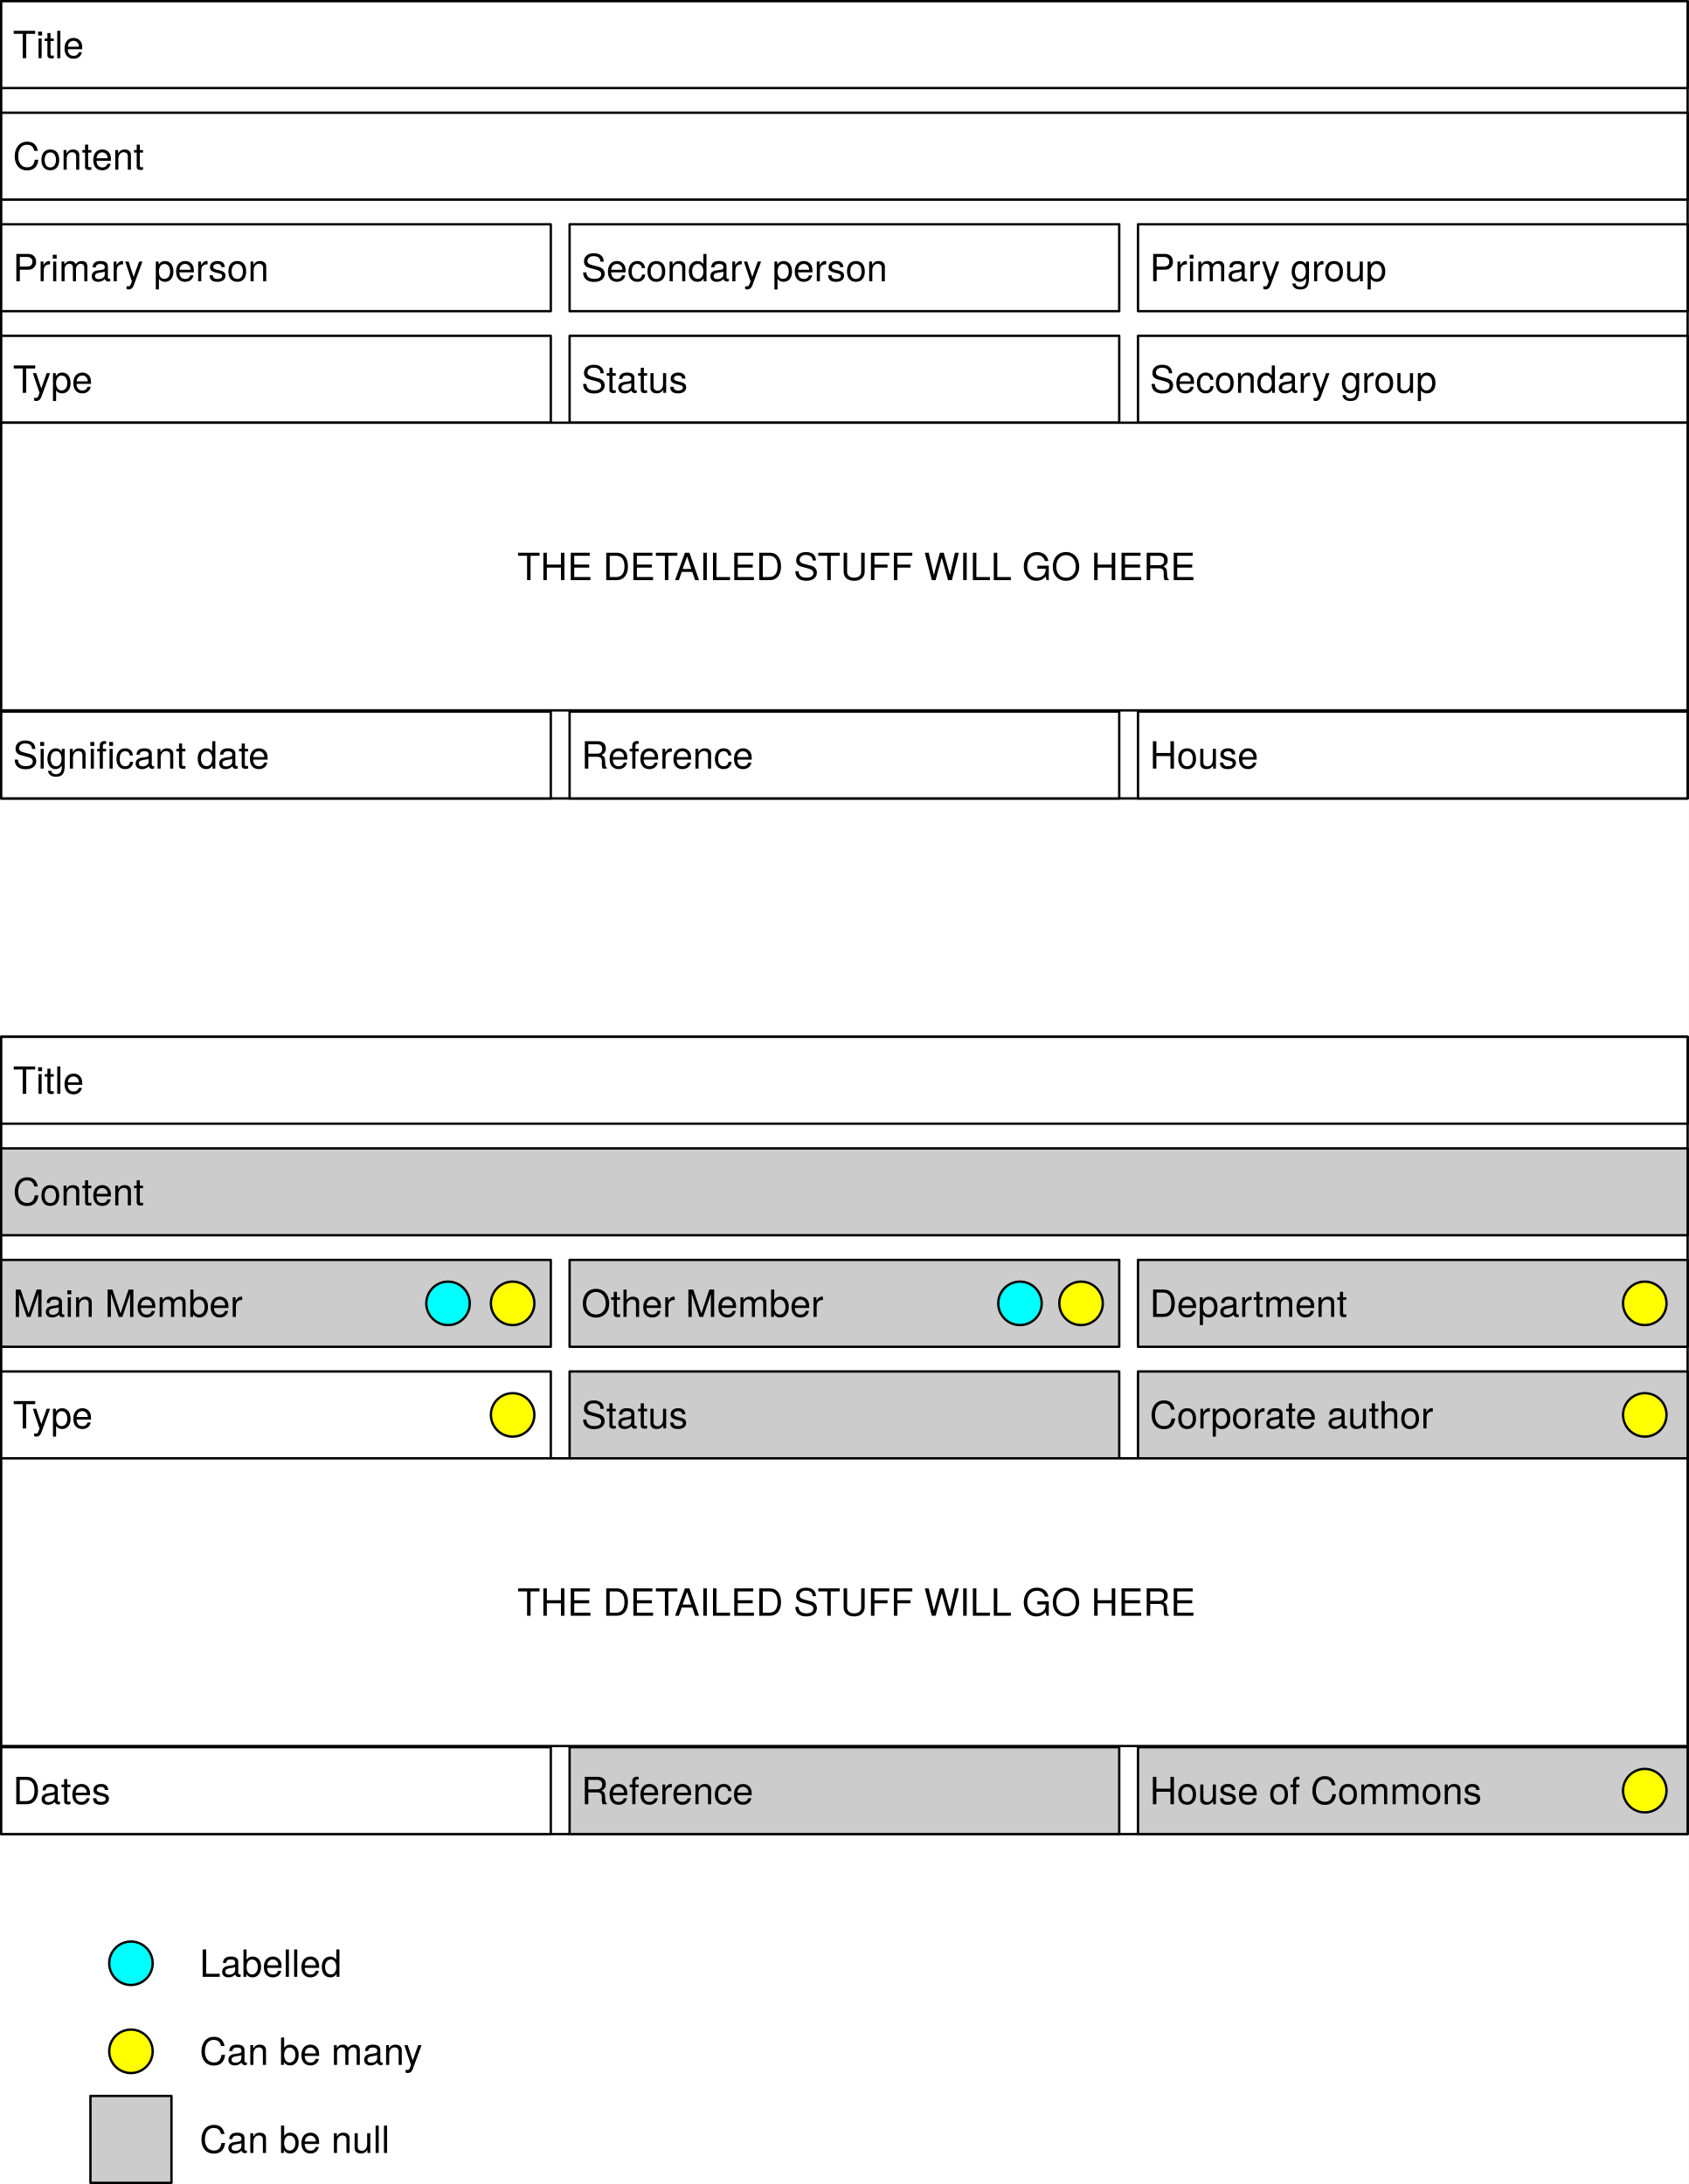
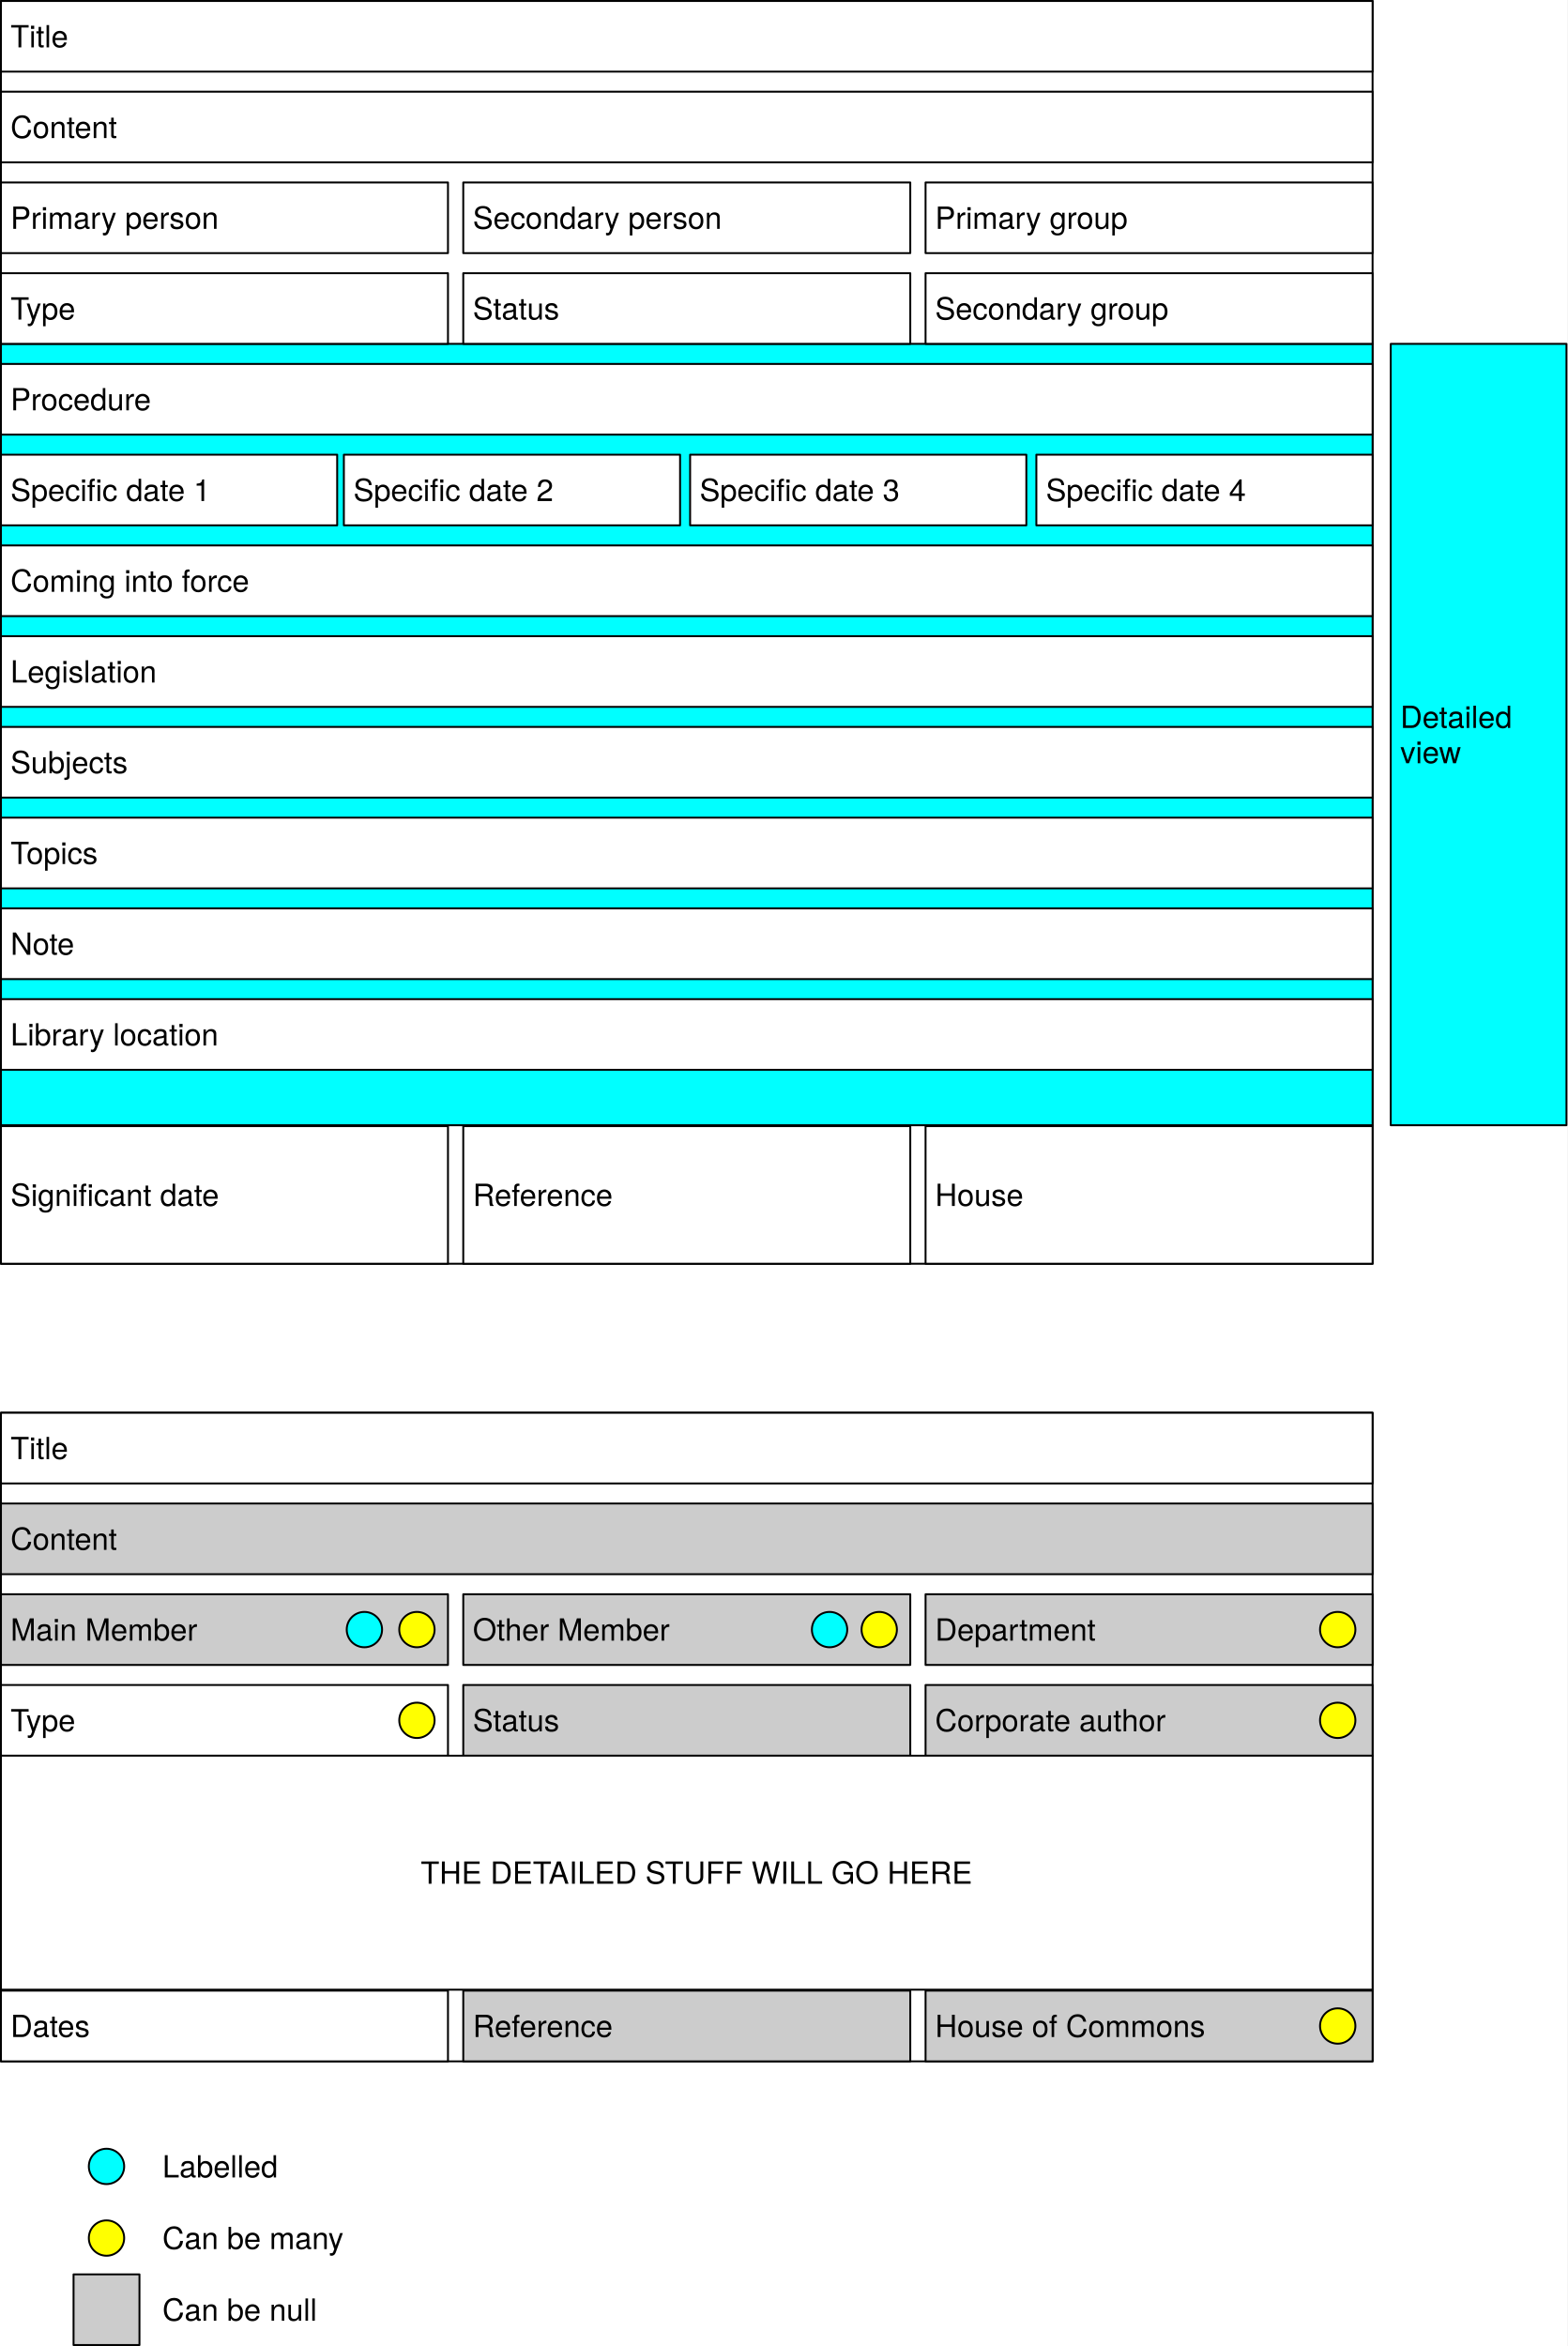
- <svg xmlns="http://www.w3.org/2000/svg" version="1.1" viewBox="121.5 -243.5 719 930" width="719" height="930">
+ <svg xmlns="http://www.w3.org/2000/svg" version="1.1" viewBox="121.5 -541.5 820.5 1228" width="820.5" height="1228">
  <defs />
  <g id="Canvas_1" stroke-opacity="1" stroke-dasharray="none" stroke="none" fill="none" fill-opacity="1">
-     <rect fill="white" x="121.5" y="-243.5" width="719" height="930" />
+     <rect fill="white" x="121.5" y="-541.5" width="820.5" height="1228" />
    <g id="Canvas_1_Layer_1">
+       <g id="Graphic_51">
+         <rect x="122" y="-541" width="718" height="661" fill="white" />
+         <rect x="122" y="-541" width="718" height="661" stroke="black" stroke-linecap="round" stroke-linejoin="round" stroke-width="1" />
+       </g>
+       <g id="Graphic_59">
+         <rect x="122" y="-361.5" width="718" height="409" fill="aqua" />
+         <rect x="122" y="-361.5" width="718" height="409" stroke="black" stroke-linecap="round" stroke-linejoin="round" stroke-width="1" />
+       </g>
      <g id="Graphic_2">
        <rect x="122" y="198" width="718" height="339.5" fill="white" />
        <rect x="122" y="198" width="718" height="339.5" stroke="black" stroke-linecap="round" stroke-linejoin="round" stroke-width="1" />
      </g>
      <g id="Graphic_4">
        <rect x="122" y="198" width="718" height="37" fill="white" />
        <rect x="122" y="198" width="718" height="37" stroke="black" stroke-linecap="round" stroke-linejoin="round" stroke-width="1" />
        <text transform="translate(127 207.276)" fill="black">
          <tspan font-family="Helvetica Neue" font-size="16" fill="black" x="0" y="15" xml:space="preserve">Title</tspan>
        </text>
      </g>
      <g id="Graphic_5">
        <rect x="122" y="245.5" width="718" height="37" fill="#ccc" />
        <rect x="122" y="245.5" width="718" height="37" stroke="black" stroke-linecap="round" stroke-linejoin="round" stroke-width="1" />
        <text transform="translate(127 254.776)" fill="black">
          <tspan font-family="Helvetica Neue" font-size="16" fill="black" x="0" y="15" xml:space="preserve">Content</tspan>
        </text>
      </g>
      <g id="Graphic_6">
        <rect x="122" y="293" width="234" height="37" fill="#ccc" />
        <rect x="122" y="293" width="234" height="37" stroke="black" stroke-linecap="round" stroke-linejoin="round" stroke-width="1" />
        <text transform="translate(127 302.276)" fill="black">
          <tspan font-family="Helvetica Neue" font-size="16" fill="black" x="0" y="15" xml:space="preserve">Main Member</tspan>
        </text>
      </g>
      <g id="Graphic_7">
        <rect x="364" y="293" width="234" height="37" fill="#ccc" />
        <rect x="364" y="293" width="234" height="37" stroke="black" stroke-linecap="round" stroke-linejoin="round" stroke-width="1" />
        <text transform="translate(369 302.276)" fill="black">
          <tspan font-family="Helvetica Neue" font-size="16" fill="black" x="0" y="15" xml:space="preserve">Other Member</tspan>
        </text>
      </g>
      <g id="Graphic_8">
        <rect x="606" y="293" width="234" height="37" fill="#ccc" />
        <rect x="606" y="293" width="234" height="37" stroke="black" stroke-linecap="round" stroke-linejoin="round" stroke-width="1" />
        <text transform="translate(611 302.276)" fill="black">
          <tspan font-family="Helvetica Neue" font-size="16" fill="black" x="0" y="15" xml:space="preserve">Department</tspan>
        </text>
      </g>
      <g id="Graphic_9">
        <rect x="122" y="500.5" width="234" height="37" fill="white" />
        <rect x="122" y="500.5" width="234" height="37" stroke="black" stroke-linecap="round" stroke-linejoin="round" stroke-width="1" />
        <text transform="translate(127 509.776)" fill="black">
          <tspan font-family="Helvetica Neue" font-size="16" fill="black" x="0" y="15" xml:space="preserve">Dates</tspan>
        </text>
      </g>
      <g id="Graphic_10">
        <rect x="364" y="500.5" width="234" height="37" fill="#ccc" />
        <rect x="364" y="500.5" width="234" height="37" stroke="black" stroke-linecap="round" stroke-linejoin="round" stroke-width="1" />
        <text transform="translate(369 509.776)" fill="black">
          <tspan font-family="Helvetica Neue" font-size="16" fill="black" x="0" y="15" xml:space="preserve">Reference</tspan>
        </text>
      </g>
      <g id="Graphic_11">
        <rect x="606" y="500.5" width="234" height="37" fill="#ccc" />
        <rect x="606" y="500.5" width="234" height="37" stroke="black" stroke-linecap="round" stroke-linejoin="round" stroke-width="1" />
        <text transform="translate(611 509.776)" fill="black">
          <tspan font-family="Helvetica Neue" font-size="16" fill="black" x="0" y="15" xml:space="preserve">House of Commons</tspan>
        </text>
      </g>
      <g id="Graphic_12">
        <rect x="122" y="340.5" width="234" height="37" fill="white" />
        <rect x="122" y="340.5" width="234" height="37" stroke="black" stroke-linecap="round" stroke-linejoin="round" stroke-width="1" />
        <text transform="translate(127 349.776)" fill="black">
          <tspan font-family="Helvetica Neue" font-size="16" fill="black" x="0" y="15" xml:space="preserve">Type</tspan>
        </text>
      </g>
      <g id="Graphic_13">
        <rect x="364" y="340.5" width="234" height="37" fill="#ccc" />
        <rect x="364" y="340.5" width="234" height="37" stroke="black" stroke-linecap="round" stroke-linejoin="round" stroke-width="1" />
        <text transform="translate(369 349.776)" fill="black">
          <tspan font-family="Helvetica Neue" font-size="16" fill="black" x="0" y="15" xml:space="preserve">Status</tspan>
        </text>
      </g>
      <g id="Graphic_14">
        <rect x="606" y="340.5" width="234" height="37" fill="#ccc" />
        <rect x="606" y="340.5" width="234" height="37" stroke="black" stroke-linecap="round" stroke-linejoin="round" stroke-width="1" />
        <text transform="translate(611 349.776)" fill="black">
          <tspan font-family="Helvetica Neue" font-size="16" fill="black" x="0" y="15" xml:space="preserve">Corporate author</tspan>
        </text>
      </g>
      <g id="Graphic_15">
        <circle cx="339.75" cy="311.5" r="9.25" fill="yellow" />
        <circle cx="339.75" cy="311.5" r="9.25" stroke="black" stroke-linecap="round" stroke-linejoin="round" stroke-width="1" />
      </g>
      <g id="Graphic_16">
        <circle cx="581.75" cy="311.5" r="9.25" fill="yellow" />
        <circle cx="581.75" cy="311.5" r="9.25" stroke="black" stroke-linecap="round" stroke-linejoin="round" stroke-width="1" />
      </g>
      <g id="Graphic_17">
        <circle cx="821.75" cy="311.5" r="9.25" fill="yellow" />
        <circle cx="821.75" cy="311.5" r="9.25" stroke="black" stroke-linecap="round" stroke-linejoin="round" stroke-width="1" />
      </g>
      <g id="Graphic_18">
        <circle cx="339.75" cy="359" r="9.25" fill="yellow" />
        <circle cx="339.75" cy="359" r="9.25" stroke="black" stroke-linecap="round" stroke-linejoin="round" stroke-width="1" />
      </g>
      <g id="Graphic_19">
        <circle cx="821.75" cy="359" r="9.25" fill="yellow" />
        <circle cx="821.75" cy="359" r="9.25" stroke="black" stroke-linecap="round" stroke-linejoin="round" stroke-width="1" />
      </g>
      <g id="Graphic_20">
        <circle cx="821.75" cy="519" r="9.25" fill="yellow" />
        <circle cx="821.75" cy="519" r="9.25" stroke="black" stroke-linecap="round" stroke-linejoin="round" stroke-width="1" />
      </g>
      <g id="Graphic_21">
        <circle cx="177.25" cy="630" r="9.25" fill="yellow" />
        <circle cx="177.25" cy="630" r="9.25" stroke="black" stroke-linecap="round" stroke-linejoin="round" stroke-width="1" />
      </g>
      <g id="Graphic_22">
        <rect x="201.5" y="615.5" width="120" height="29" fill="white" />
        <text transform="translate(206.5 620.776)" fill="black">
          <tspan font-family="Helvetica Neue" font-size="16" fill="black" x="0" y="15" xml:space="preserve">Can be many</tspan>
        </text>
      </g>
      <g id="Graphic_23">
        <rect x="160" y="649" width="34.5" height="37" fill="#ccc" />
        <rect x="160" y="649" width="34.5" height="37" stroke="black" stroke-linecap="round" stroke-linejoin="round" stroke-width="1" />
      </g>
      <g id="Graphic_24">
        <rect x="201.5" y="653" width="120" height="29" fill="white" />
        <text transform="translate(206.5 658.276)" fill="black">
          <tspan font-family="Helvetica Neue" font-size="16" fill="black" x="0" y="15" xml:space="preserve">Can be null</tspan>
        </text>
      </g>
      <g id="Graphic_25">
        <rect x="201.5" y="578" width="120" height="29" fill="white" />
        <text transform="translate(206.5 583.276)" fill="black">
          <tspan font-family="Helvetica Neue" font-size="16" fill="black" x="0" y="15" xml:space="preserve">Labelled</tspan>
        </text>
      </g>
      <g id="Graphic_26">
        <circle cx="177.25" cy="592.5" r="9.25" fill="aqua" />
        <circle cx="177.25" cy="592.5" r="9.25" stroke="black" stroke-linecap="round" stroke-linejoin="round" stroke-width="1" />
      </g>
      <g id="Graphic_27">
        <circle cx="312.25" cy="311.5" r="9.25" fill="aqua" />
        <circle cx="312.25" cy="311.5" r="9.25" stroke="black" stroke-linecap="round" stroke-linejoin="round" stroke-width="1" />
      </g>
      <g id="Graphic_29">
        <circle cx="555.75" cy="311.5" r="9.25" fill="aqua" />
        <circle cx="555.75" cy="311.5" r="9.25" stroke="black" stroke-linecap="round" stroke-linejoin="round" stroke-width="1" />
      </g>
      <g id="Graphic_30">
        <rect x="122" y="377.5" width="718" height="122.5" fill="white" />
        <rect x="122" y="377.5" width="718" height="122.5" stroke="black" stroke-linecap="round" stroke-linejoin="round" stroke-width="1" />
        <text transform="translate(127 429.526)" fill="black">
          <tspan font-family="Helvetica Neue" font-size="16" fill="black" x="214.728" y="15" xml:space="preserve">THE DETAILED STUFF WILL GO HERE</tspan>
        </text>
      </g>
-       <g id="Graphic_51">
-         <rect x="122" y="-243" width="718" height="339.5" fill="white" />
-         <rect x="122" y="-243" width="718" height="339.5" stroke="black" stroke-linecap="round" stroke-linejoin="round" stroke-width="1" />
-       </g>
      <g id="Graphic_50">
-         <rect x="122" y="-243" width="718" height="37" fill="white" />
-         <rect x="122" y="-243" width="718" height="37" stroke="black" stroke-linecap="round" stroke-linejoin="round" stroke-width="1" />
-         <text transform="translate(127 -233.724)" fill="black">
+         <rect x="122" y="-541" width="718" height="37" fill="white" />
+         <rect x="122" y="-541" width="718" height="37" stroke="black" stroke-linecap="round" stroke-linejoin="round" stroke-width="1" />
+         <text transform="translate(127 -531.724)" fill="black">
          <tspan font-family="Helvetica Neue" font-size="16" fill="black" x="0" y="15" xml:space="preserve">Title</tspan>
        </text>
      </g>
      <g id="Graphic_49">
-         <rect x="122" y="-195.5" width="718" height="37" fill="white" />
-         <rect x="122" y="-195.5" width="718" height="37" stroke="black" stroke-linecap="round" stroke-linejoin="round" stroke-width="1" />
-         <text transform="translate(127 -186.224)" fill="black">
+         <rect x="122" y="-493.5" width="718" height="37" fill="white" />
+         <rect x="122" y="-493.5" width="718" height="37" stroke="black" stroke-linecap="round" stroke-linejoin="round" stroke-width="1" />
+         <text transform="translate(127 -484.224)" fill="black">
          <tspan font-family="Helvetica Neue" font-size="16" fill="black" x="0" y="15" xml:space="preserve">Content</tspan>
        </text>
      </g>
      <g id="Graphic_48">
-         <rect x="122" y="-148" width="234" height="37" fill="white" />
-         <rect x="122" y="-148" width="234" height="37" stroke="black" stroke-linecap="round" stroke-linejoin="round" stroke-width="1" />
-         <text transform="translate(127 -138.724)" fill="black">
+         <rect x="122" y="-446" width="234" height="37" fill="white" />
+         <rect x="122" y="-446" width="234" height="37" stroke="black" stroke-linecap="round" stroke-linejoin="round" stroke-width="1" />
+         <text transform="translate(127 -436.724)" fill="black">
          <tspan font-family="Helvetica Neue" font-size="16" fill="black" x="0" y="15" xml:space="preserve">Primary person</tspan>
        </text>
      </g>
      <g id="Graphic_47">
-         <rect x="364" y="-148" width="234" height="37" fill="white" />
-         <rect x="364" y="-148" width="234" height="37" stroke="black" stroke-linecap="round" stroke-linejoin="round" stroke-width="1" />
-         <text transform="translate(369 -138.724)" fill="black">
+         <rect x="364" y="-446" width="234" height="37" fill="white" />
+         <rect x="364" y="-446" width="234" height="37" stroke="black" stroke-linecap="round" stroke-linejoin="round" stroke-width="1" />
+         <text transform="translate(369 -436.724)" fill="black">
          <tspan font-family="Helvetica Neue" font-size="16" fill="black" x="0" y="15" xml:space="preserve">Secondary person</tspan>
        </text>
      </g>
      <g id="Graphic_46">
-         <rect x="606" y="-148" width="234" height="37" fill="white" />
-         <rect x="606" y="-148" width="234" height="37" stroke="black" stroke-linecap="round" stroke-linejoin="round" stroke-width="1" />
-         <text transform="translate(611 -138.724)" fill="black">
+         <rect x="606" y="-446" width="234" height="37" fill="white" />
+         <rect x="606" y="-446" width="234" height="37" stroke="black" stroke-linecap="round" stroke-linejoin="round" stroke-width="1" />
+         <text transform="translate(611 -436.724)" fill="black">
          <tspan font-family="Helvetica Neue" font-size="16" fill="black" x="0" y="15" xml:space="preserve">Primary group</tspan>
        </text>
      </g>
      <g id="Graphic_45">
-         <rect x="122" y="59.5" width="234" height="37" fill="white" />
-         <rect x="122" y="59.5" width="234" height="37" stroke="black" stroke-linecap="round" stroke-linejoin="round" stroke-width="1" />
-         <text transform="translate(127 68.776)" fill="black">
+         <rect x="122" y="47.962" width="234" height="72.038" fill="white" />
+         <rect x="122" y="47.962" width="234" height="72.038" stroke="black" stroke-linecap="round" stroke-linejoin="round" stroke-width="1" />
+         <text transform="translate(127 74.75686)" fill="black">
          <tspan font-family="Helvetica Neue" font-size="16" fill="black" x="0" y="15" xml:space="preserve">Significant date</tspan>
        </text>
      </g>
      <g id="Graphic_44">
-         <rect x="364" y="59.5" width="234" height="37" fill="white" />
-         <rect x="364" y="59.5" width="234" height="37" stroke="black" stroke-linecap="round" stroke-linejoin="round" stroke-width="1" />
-         <text transform="translate(369 68.776)" fill="black">
+         <rect x="364" y="47.962" width="234" height="72.038" fill="white" />
+         <rect x="364" y="47.962" width="234" height="72.038" stroke="black" stroke-linecap="round" stroke-linejoin="round" stroke-width="1" />
+         <text transform="translate(369 74.75686)" fill="black">
          <tspan font-family="Helvetica Neue" font-size="16" fill="black" x="0" y="15" xml:space="preserve">Reference</tspan>
        </text>
      </g>
      <g id="Graphic_43">
-         <rect x="606" y="59.5" width="234" height="37" fill="white" />
-         <rect x="606" y="59.5" width="234" height="37" stroke="black" stroke-linecap="round" stroke-linejoin="round" stroke-width="1" />
-         <text transform="translate(611 68.776)" fill="black">
+         <rect x="606" y="47.962" width="234" height="72.038" fill="white" />
+         <rect x="606" y="47.962" width="234" height="72.038" stroke="black" stroke-linecap="round" stroke-linejoin="round" stroke-width="1" />
+         <text transform="translate(611 74.75686)" fill="black">
          <tspan font-family="Helvetica Neue" font-size="16" fill="black" x="0" y="15" xml:space="preserve">House</tspan>
        </text>
      </g>
      <g id="Graphic_42">
-         <rect x="122" y="-100.5" width="234" height="37" fill="white" />
-         <rect x="122" y="-100.5" width="234" height="37" stroke="black" stroke-linecap="round" stroke-linejoin="round" stroke-width="1" />
-         <text transform="translate(127 -91.224)" fill="black">
+         <rect x="122" y="-398.5" width="234" height="37" fill="white" />
+         <rect x="122" y="-398.5" width="234" height="37" stroke="black" stroke-linecap="round" stroke-linejoin="round" stroke-width="1" />
+         <text transform="translate(127 -389.224)" fill="black">
          <tspan font-family="Helvetica Neue" font-size="16" fill="black" x="0" y="15" xml:space="preserve">Type</tspan>
        </text>
      </g>
      <g id="Graphic_41">
-         <rect x="364" y="-100.5" width="234" height="37" fill="white" />
-         <rect x="364" y="-100.5" width="234" height="37" stroke="black" stroke-linecap="round" stroke-linejoin="round" stroke-width="1" />
-         <text transform="translate(369 -91.224)" fill="black">
+         <rect x="364" y="-398.5" width="234" height="37" fill="white" />
+         <rect x="364" y="-398.5" width="234" height="37" stroke="black" stroke-linecap="round" stroke-linejoin="round" stroke-width="1" />
+         <text transform="translate(369 -389.224)" fill="black">
          <tspan font-family="Helvetica Neue" font-size="16" fill="black" x="0" y="15" xml:space="preserve">Status</tspan>
        </text>
      </g>
      <g id="Graphic_40">
-         <rect x="606" y="-100.5" width="234" height="37" fill="white" />
-         <rect x="606" y="-100.5" width="234" height="37" stroke="black" stroke-linecap="round" stroke-linejoin="round" stroke-width="1" />
-         <text transform="translate(611 -91.224)" fill="black">
+         <rect x="606" y="-398.5" width="234" height="37" fill="white" />
+         <rect x="606" y="-398.5" width="234" height="37" stroke="black" stroke-linecap="round" stroke-linejoin="round" stroke-width="1" />
+         <text transform="translate(611 -389.224)" fill="black">
          <tspan font-family="Helvetica Neue" font-size="16" fill="black" x="0" y="15" xml:space="preserve">Secondary group</tspan>
        </text>
      </g>
-       <g id="Graphic_31">
-         <rect x="122" y="-63.5" width="718" height="122.5" fill="white" />
-         <rect x="122" y="-63.5" width="718" height="122.5" stroke="black" stroke-linecap="round" stroke-linejoin="round" stroke-width="1" />
-         <text transform="translate(127 -11.474)" fill="black">
-           <tspan font-family="Helvetica Neue" font-size="16" fill="black" x="214.728" y="15" xml:space="preserve">THE DETAILED STUFF WILL GO HERE</tspan>
+       <g id="Graphic_52">
+         <rect x="122" y="-351" width="718" height="37" fill="white" />
+         <rect x="122" y="-351" width="718" height="37" stroke="black" stroke-linecap="round" stroke-linejoin="round" stroke-width="1" />
+         <text transform="translate(127 -341.724)" fill="black">
+           <tspan font-family="Helvetica Neue" font-size="16" fill="black" x="0" y="15" xml:space="preserve">Procedure</tspan>
+         </text>
+       </g>
+       <g id="Graphic_53">
+         <rect x="122" y="-303.5" width="176" height="37" fill="white" />
+         <rect x="122" y="-303.5" width="176" height="37" stroke="black" stroke-linecap="round" stroke-linejoin="round" stroke-width="1" />
+         <text transform="translate(127 -294.224)" fill="black">
+           <tspan font-family="Helvetica Neue" font-size="16" fill="black" x="0" y="15" xml:space="preserve">Specific date 1</tspan>
+         </text>
+       </g>
+       <g id="Graphic_56">
+         <rect x="301.5" y="-303.5" width="176" height="37" fill="white" />
+         <rect x="301.5" y="-303.5" width="176" height="37" stroke="black" stroke-linecap="round" stroke-linejoin="round" stroke-width="1" />
+         <text transform="translate(306.5 -294.224)" fill="black">
+           <tspan font-family="Helvetica Neue" font-size="16" fill="black" x="0" y="15" xml:space="preserve">Specific date 2</tspan>
+         </text>
+       </g>
+       <g id="Graphic_57">
+         <rect x="482.75" y="-303.5" width="176" height="37" fill="white" />
+         <rect x="482.75" y="-303.5" width="176" height="37" stroke="black" stroke-linecap="round" stroke-linejoin="round" stroke-width="1" />
+         <text transform="translate(487.75 -294.224)" fill="black">
+           <tspan font-family="Helvetica Neue" font-size="16" fill="black" x="0" y="15" xml:space="preserve">Specific date 3</tspan>
+         </text>
+       </g>
+       <g id="Graphic_60">
+         <rect x="664" y="-303.5" width="176" height="37" fill="white" />
+         <rect x="664" y="-303.5" width="176" height="37" stroke="black" stroke-linecap="round" stroke-linejoin="round" stroke-width="1" />
+         <text transform="translate(669 -294.224)" fill="black">
+           <tspan font-family="Helvetica Neue" font-size="16" fill="black" x="0" y="15" xml:space="preserve">Specific date 4</tspan>
+         </text>
+       </g>
+       <g id="Graphic_61">
+         <rect x="122" y="-256" width="718" height="37" fill="white" />
+         <rect x="122" y="-256" width="718" height="37" stroke="black" stroke-linecap="round" stroke-linejoin="round" stroke-width="1" />
+         <text transform="translate(127 -246.724)" fill="black">
+           <tspan font-family="Helvetica Neue" font-size="16" fill="black" x="0" y="15" xml:space="preserve">Coming into force</tspan>
+         </text>
+       </g>
+       <g id="Graphic_63">
+         <rect x="122" y="-208.5" width="718" height="37" fill="white" />
+         <rect x="122" y="-208.5" width="718" height="37" stroke="black" stroke-linecap="round" stroke-linejoin="round" stroke-width="1" />
+         <text transform="translate(127 -199.224)" fill="black">
+           <tspan font-family="Helvetica Neue" font-size="16" fill="black" x="0" y="15" xml:space="preserve">Legislation</tspan>
+         </text>
+       </g>
+       <g id="Graphic_64">
+         <rect x="122" y="-161" width="718" height="37" fill="white" />
+         <rect x="122" y="-161" width="718" height="37" stroke="black" stroke-linecap="round" stroke-linejoin="round" stroke-width="1" />
+         <text transform="translate(127 -151.724)" fill="black">
+           <tspan font-family="Helvetica Neue" font-size="16" fill="black" x="0" y="15" xml:space="preserve">Subjects</tspan>
+         </text>
+       </g>
+       <g id="Graphic_65">
+         <rect x="122" y="-113.5" width="718" height="37" fill="white" />
+         <rect x="122" y="-113.5" width="718" height="37" stroke="black" stroke-linecap="round" stroke-linejoin="round" stroke-width="1" />
+         <text transform="translate(127 -104.224)" fill="black">
+           <tspan font-family="Helvetica Neue" font-size="16" fill="black" x="0" y="15" xml:space="preserve">Topics</tspan>
+         </text>
+       </g>
+       <g id="Graphic_66">
+         <rect x="122" y="-66" width="718" height="37" fill="white" />
+         <rect x="122" y="-66" width="718" height="37" stroke="black" stroke-linecap="round" stroke-linejoin="round" stroke-width="1" />
+         <text transform="translate(127 -56.724)" fill="black">
+           <tspan font-family="Helvetica Neue" font-size="16" fill="black" x="0" y="15" xml:space="preserve">Note</tspan>
+         </text>
+       </g>
+       <g id="Graphic_67">
+         <rect x="122" y="-18.5" width="718" height="37" fill="white" />
+         <rect x="122" y="-18.5" width="718" height="37" stroke="black" stroke-linecap="round" stroke-linejoin="round" stroke-width="1" />
+         <text transform="translate(127 -9.223999)" fill="black">
+           <tspan font-family="Helvetica Neue" font-size="16" fill="black" x="0" y="15" xml:space="preserve">Library location</tspan>
+         </text>
+       </g>
+       <g id="Graphic_68">
+         <rect x="849.5" y="-361.5" width="92" height="409" fill="aqua" />
+         <rect x="849.5" y="-361.5" width="92" height="409" stroke="black" stroke-linecap="round" stroke-linejoin="round" stroke-width="1" />
+         <text transform="translate(854.5 -175.448)" fill="black">
+           <tspan font-family="Helvetica Neue" font-size="16" fill="black" x="0" y="15" xml:space="preserve">Detailed </tspan>
+           <tspan font-family="Helvetica Neue" font-size="16" fill="black" x="0" y="33.448" xml:space="preserve">view</tspan>
        </text>
      </g>
    </g>
  </g>
</svg>
